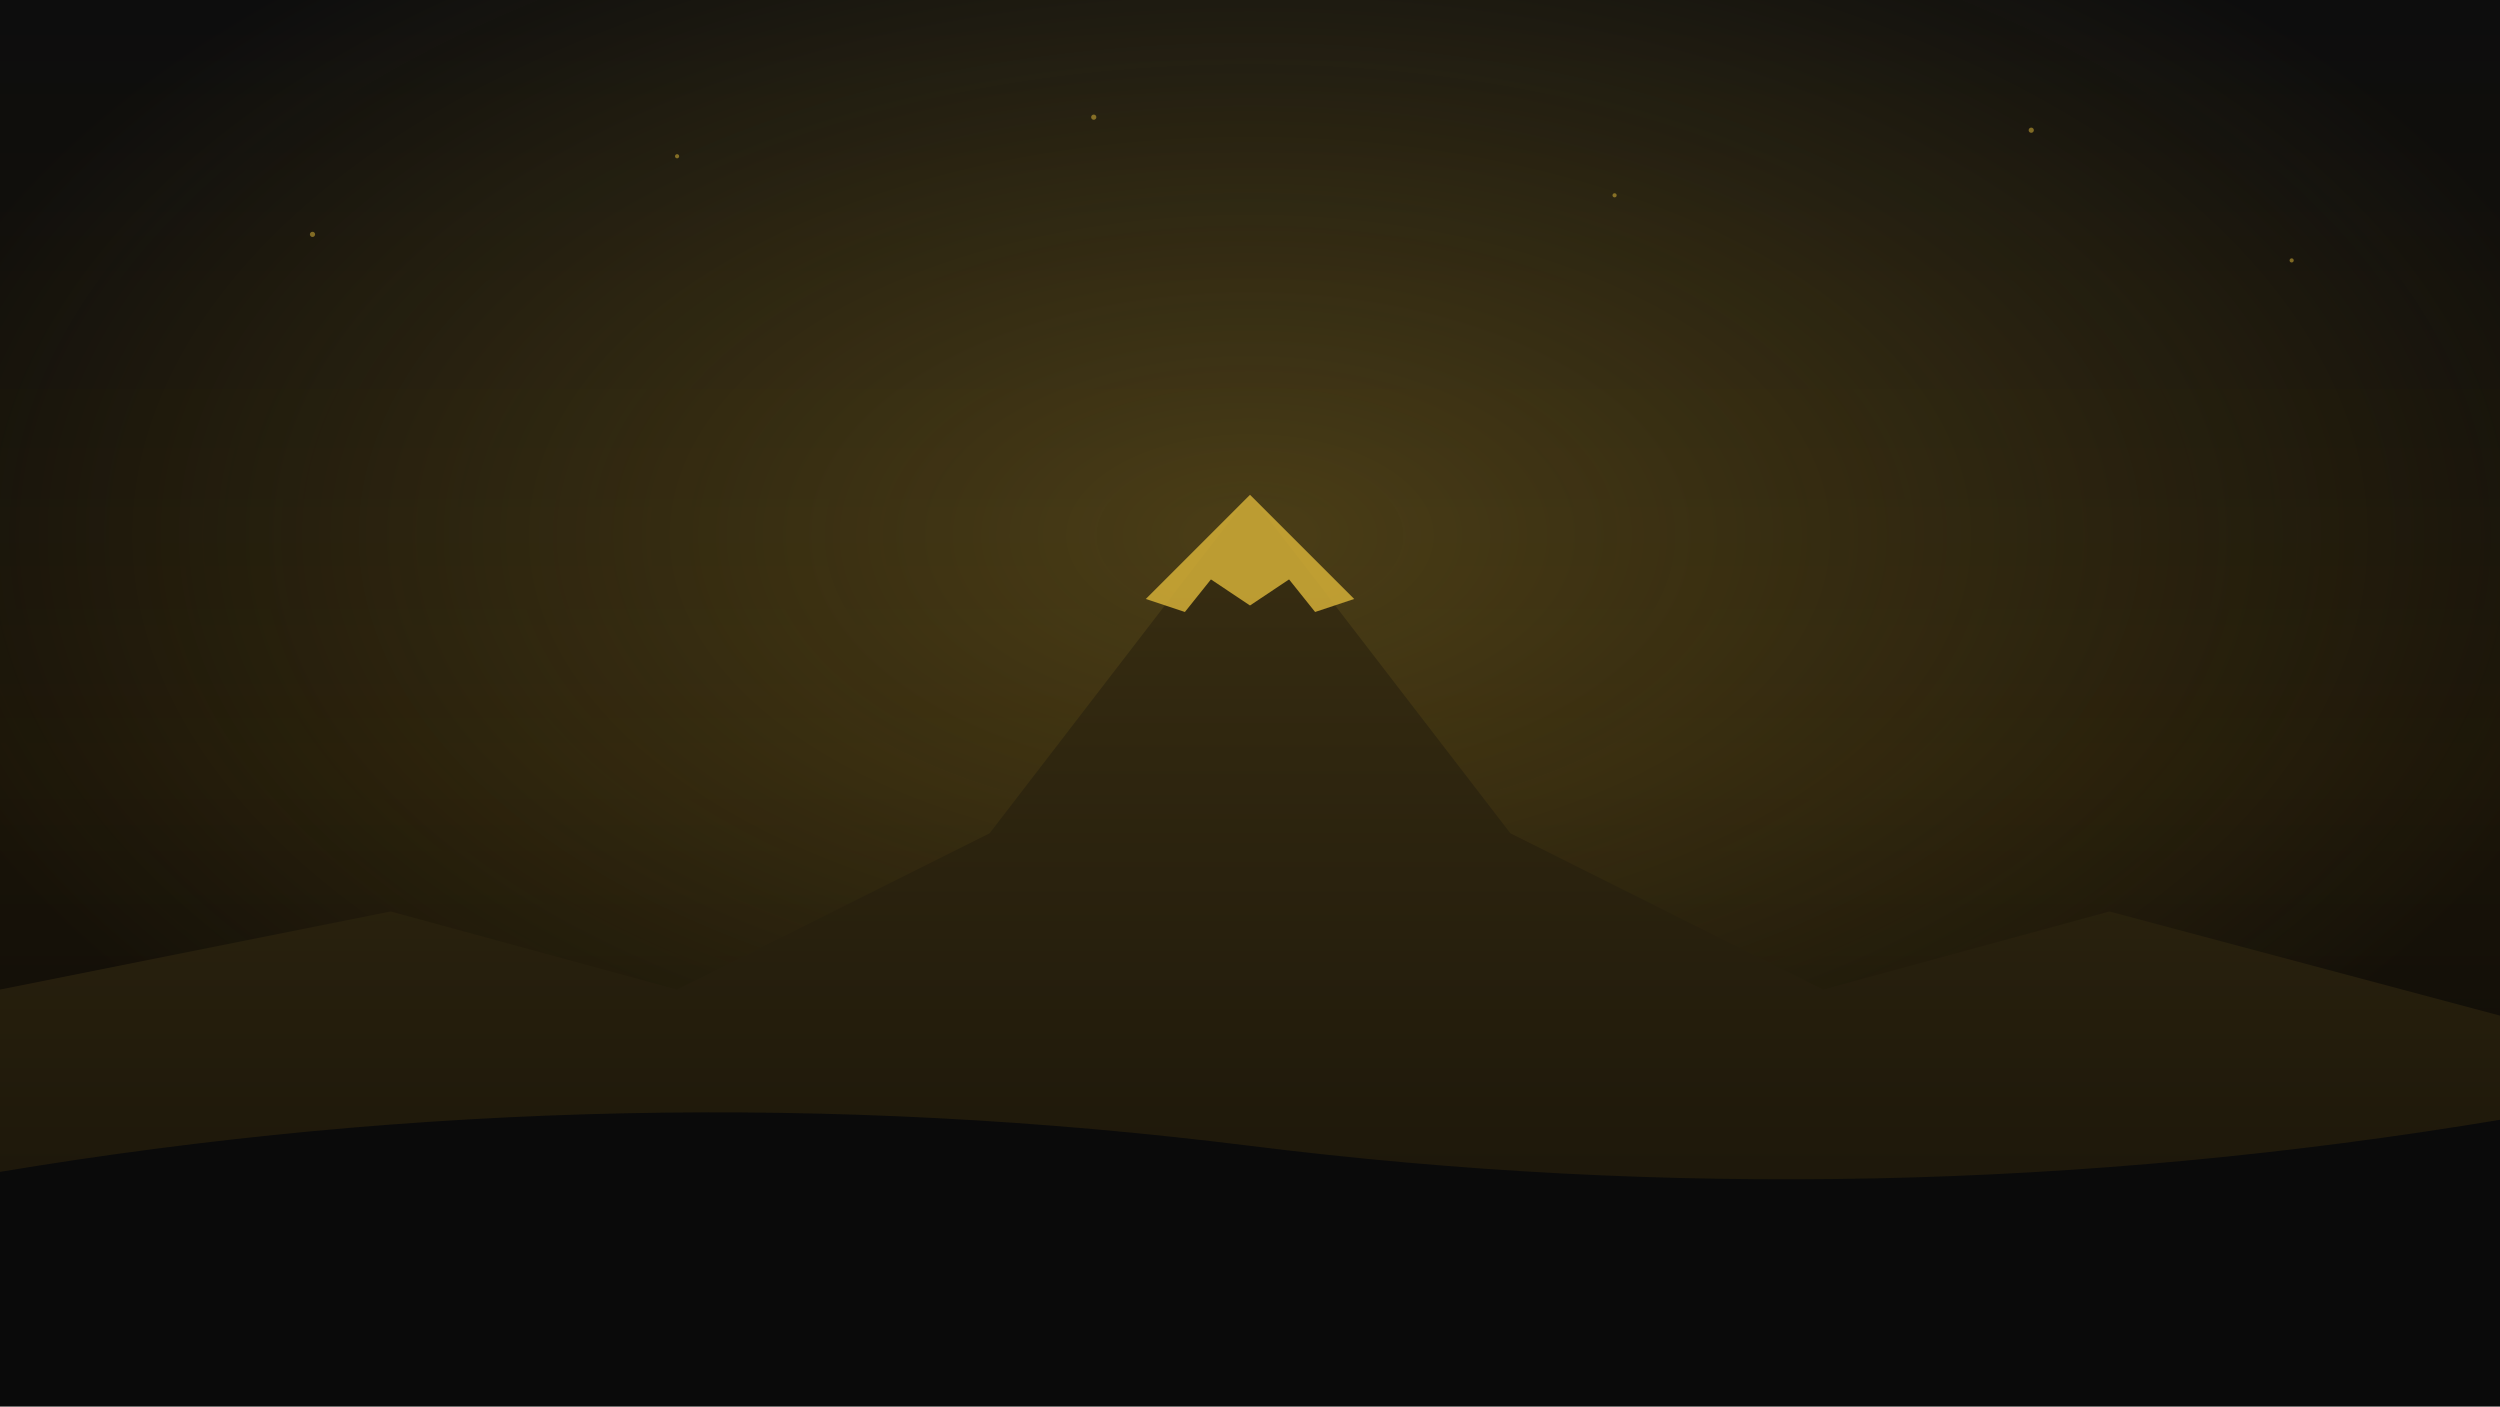
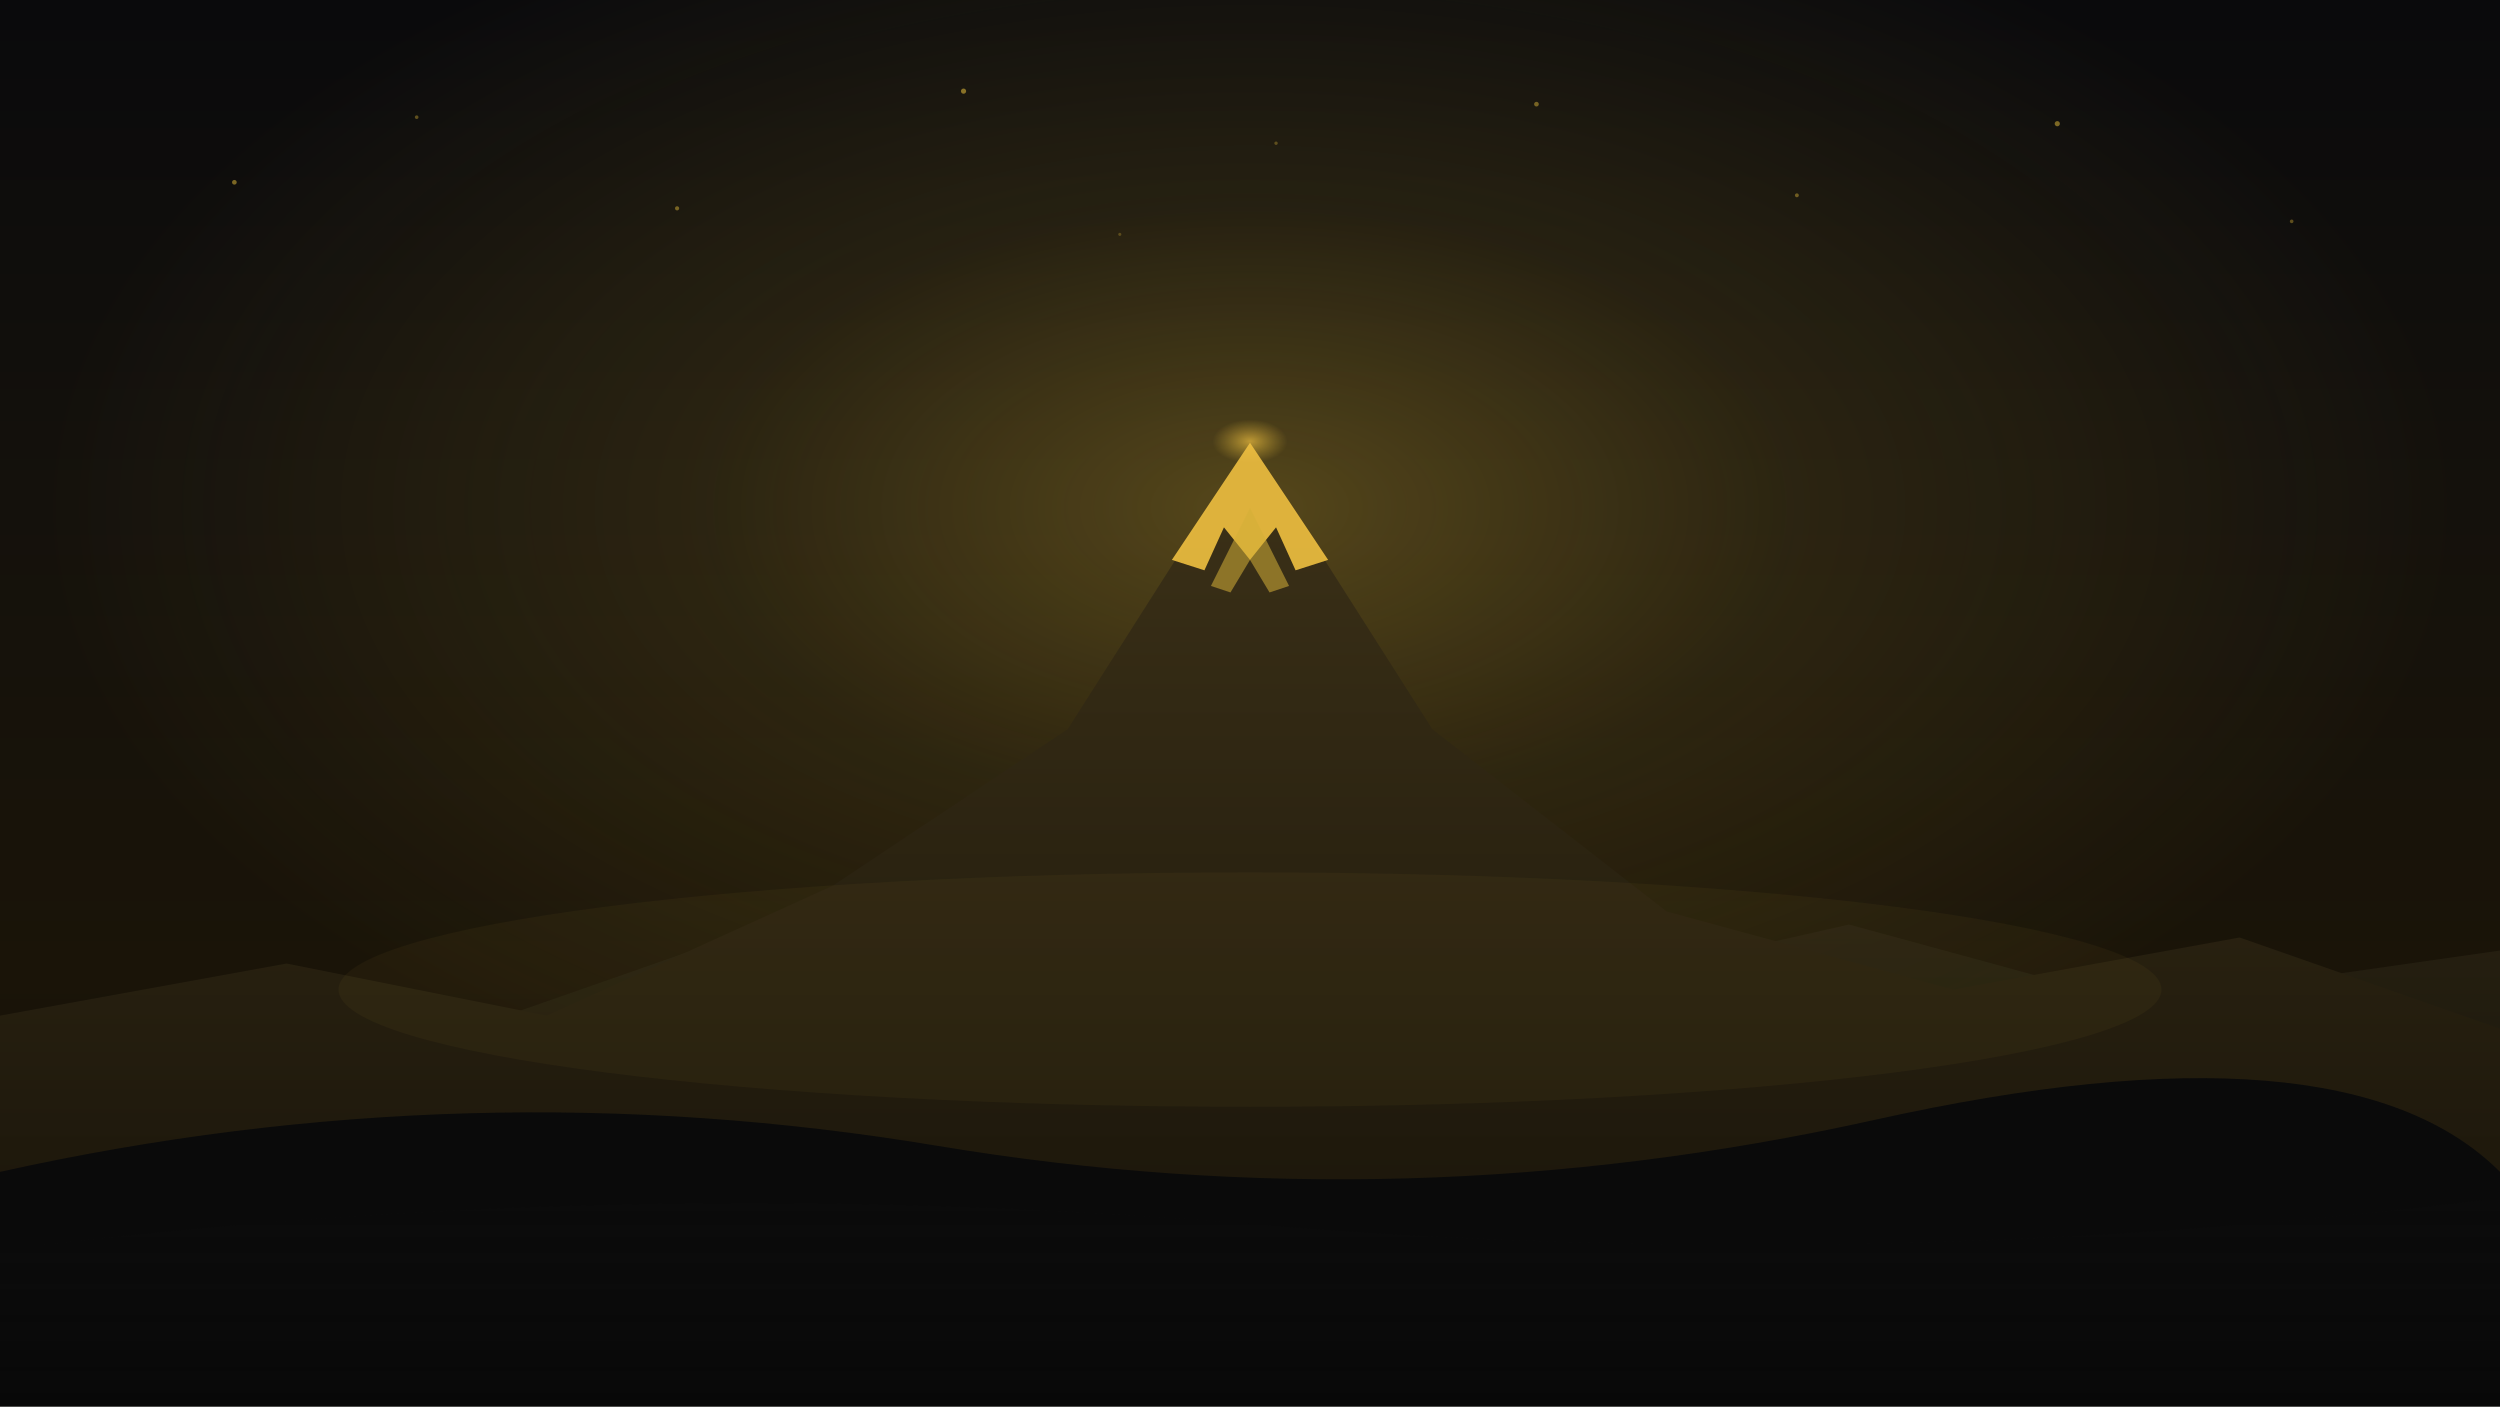
- <svg xmlns="http://www.w3.org/2000/svg" viewBox="0 0 1920 1080">
+ <svg xmlns="http://www.w3.org/2000/svg" viewBox="0 0 1920 1080" preserveAspectRatio="xMidYMid slice">
  <defs>
    <linearGradient id="sky" x1="0" y1="0" x2="0" y2="1">
-       <stop offset="0%" stop-color="#0d0d0d" />
-       <stop offset="55%" stop-color="#1a1408" />
+       <stop offset="0%" stop-color="#0a0a0c" />
+       <stop offset="35%" stop-color="#14110c" />
+       <stop offset="70%" stop-color="#1a1408" />
      <stop offset="100%" stop-color="#080808" />
    </linearGradient>
-     <linearGradient id="mtn" x1="0" y1="0" x2="0" y2="1">
-       <stop offset="0%" stop-color="#3a2f12" />
+     <linearGradient id="mtn-back" x1="0" y1="0" x2="0" y2="1">
+       <stop offset="0%" stop-color="#2a2414" />
+       <stop offset="100%" stop-color="#100e09" />
+     </linearGradient>
+     <linearGradient id="mtn-front" x1="0" y1="0" x2="0" y2="1">
+       <stop offset="0%" stop-color="#3d3218" />
      <stop offset="100%" stop-color="#141008" />
    </linearGradient>
-     <radialGradient id="glow" cx="50%" cy="38%" r="55%">
-       <stop offset="0%" stop-color="#d4af37" stop-opacity="0.28" />
+     <radialGradient id="glow" cx="50%" cy="36%" r="48%">
+       <stop offset="0%" stop-color="#d4af37" stop-opacity="0.34" />
+       <stop offset="45%" stop-color="#d4af37" stop-opacity="0.12" />
      <stop offset="100%" stop-color="#d4af37" stop-opacity="0" />
    </radialGradient>
+     <radialGradient id="peak-glow" cx="50%" cy="35%" r="12%">
+       <stop offset="0%" stop-color="#f0c040" stop-opacity="0.7" />
+       <stop offset="100%" stop-color="#d4af37" stop-opacity="0" />
+     </radialGradient>
+     <linearGradient id="ground" x1="0" y1="0" x2="0" y2="1">
+       <stop offset="0%" stop-color="#0c0c0c" stop-opacity="0.2" />
+       <stop offset="100%" stop-color="#080808" />
+     </linearGradient>
  </defs>
  <rect width="1920" height="1080" fill="url(#sky)" />
  <rect width="1920" height="1080" fill="url(#glow)" />
-   <path d="M0 1080 L0 760 L300 700 L520 760 L760 640 L960 380 L1160 640 L1400 760 L1620 700 L1920 780 L1920 1080 Z" fill="url(#mtn)" />
-   <path d="M880 460 L960 380 L1040 460 L1010 470 L990 445 L960 465 L930 445 L910 470 Z" fill="#d4af37" opacity="0.85" />
-   <path d="M0 1080 L0 900 Q480 820 960 880 T1920 860 L1920 1080 Z" fill="#0a0a0a" />
-   <g fill="#d4af37" opacity="0.55">
-     <circle cx="240" cy="180" r="2" />
-     <circle cx="520" cy="120" r="1.6" />
-     <circle cx="840" cy="90" r="2" />
-     <circle cx="1240" cy="150" r="1.6" />
-     <circle cx="1560" cy="100" r="2" />
-     <circle cx="1760" cy="200" r="1.6" />
+   <path d="M0 820 L180 760 L360 790 L560 720 L760 780 L980 700 L1200 760 L1420 710 L1640 770 L1920 730 L1920 1080 L0 1080 Z" fill="url(#mtn-back)" opacity="0.75" />
+   <path d="M0 1080 L0 780 L220 740 L420 780 L640 680 L820 560 L960 340 L1100 560 L1280 700 L1500 760 L1720 720 L1920 790 L1920 1080 Z" fill="url(#mtn-front)" />
+   <ellipse cx="960" cy="360" rx="120" ry="70" fill="url(#peak-glow)" />
+   <path d="M900 430 L960 340 L1020 430 L995 438 L980 405 L960 430 L940 405 L925 438 Z" fill="#f0c040" opacity="0.9" />
+   <path d="M930 450 L960 390 L990 450 L975 455 L960 430 L945 455 Z" fill="#d4af37" opacity="0.55" />
+   <path d="M0 1080 L0 900 Q360 820 720 880 T1440 860 T1920 900 L1920 1080 Z" fill="#0a0a0a" />
+   <path d="M0 1080 L0 960 Q480 900 960 940 T1920 920 L1920 1080 Z" fill="url(#ground)" />
+   <g fill="#d4af37">
+     <circle cx="180" cy="140" r="1.8" opacity="0.55" />
+     <circle cx="320" cy="90" r="1.4" opacity="0.4" />
+     <circle cx="520" cy="160" r="1.6" opacity="0.5" />
+     <circle cx="740" cy="70" r="2" opacity="0.6" />
+     <circle cx="980" cy="110" r="1.3" opacity="0.35" />
+     <circle cx="1180" cy="80" r="1.8" opacity="0.5" />
+     <circle cx="1380" cy="150" r="1.5" opacity="0.45" />
+     <circle cx="1580" cy="95" r="2" opacity="0.55" />
+     <circle cx="1760" cy="170" r="1.4" opacity="0.4" />
+     <circle cx="860" cy="180" r="1.2" opacity="0.3" />
  </g>
+   <ellipse cx="960" cy="760" rx="700" ry="90" fill="#d4af37" opacity="0.05" />
</svg>
